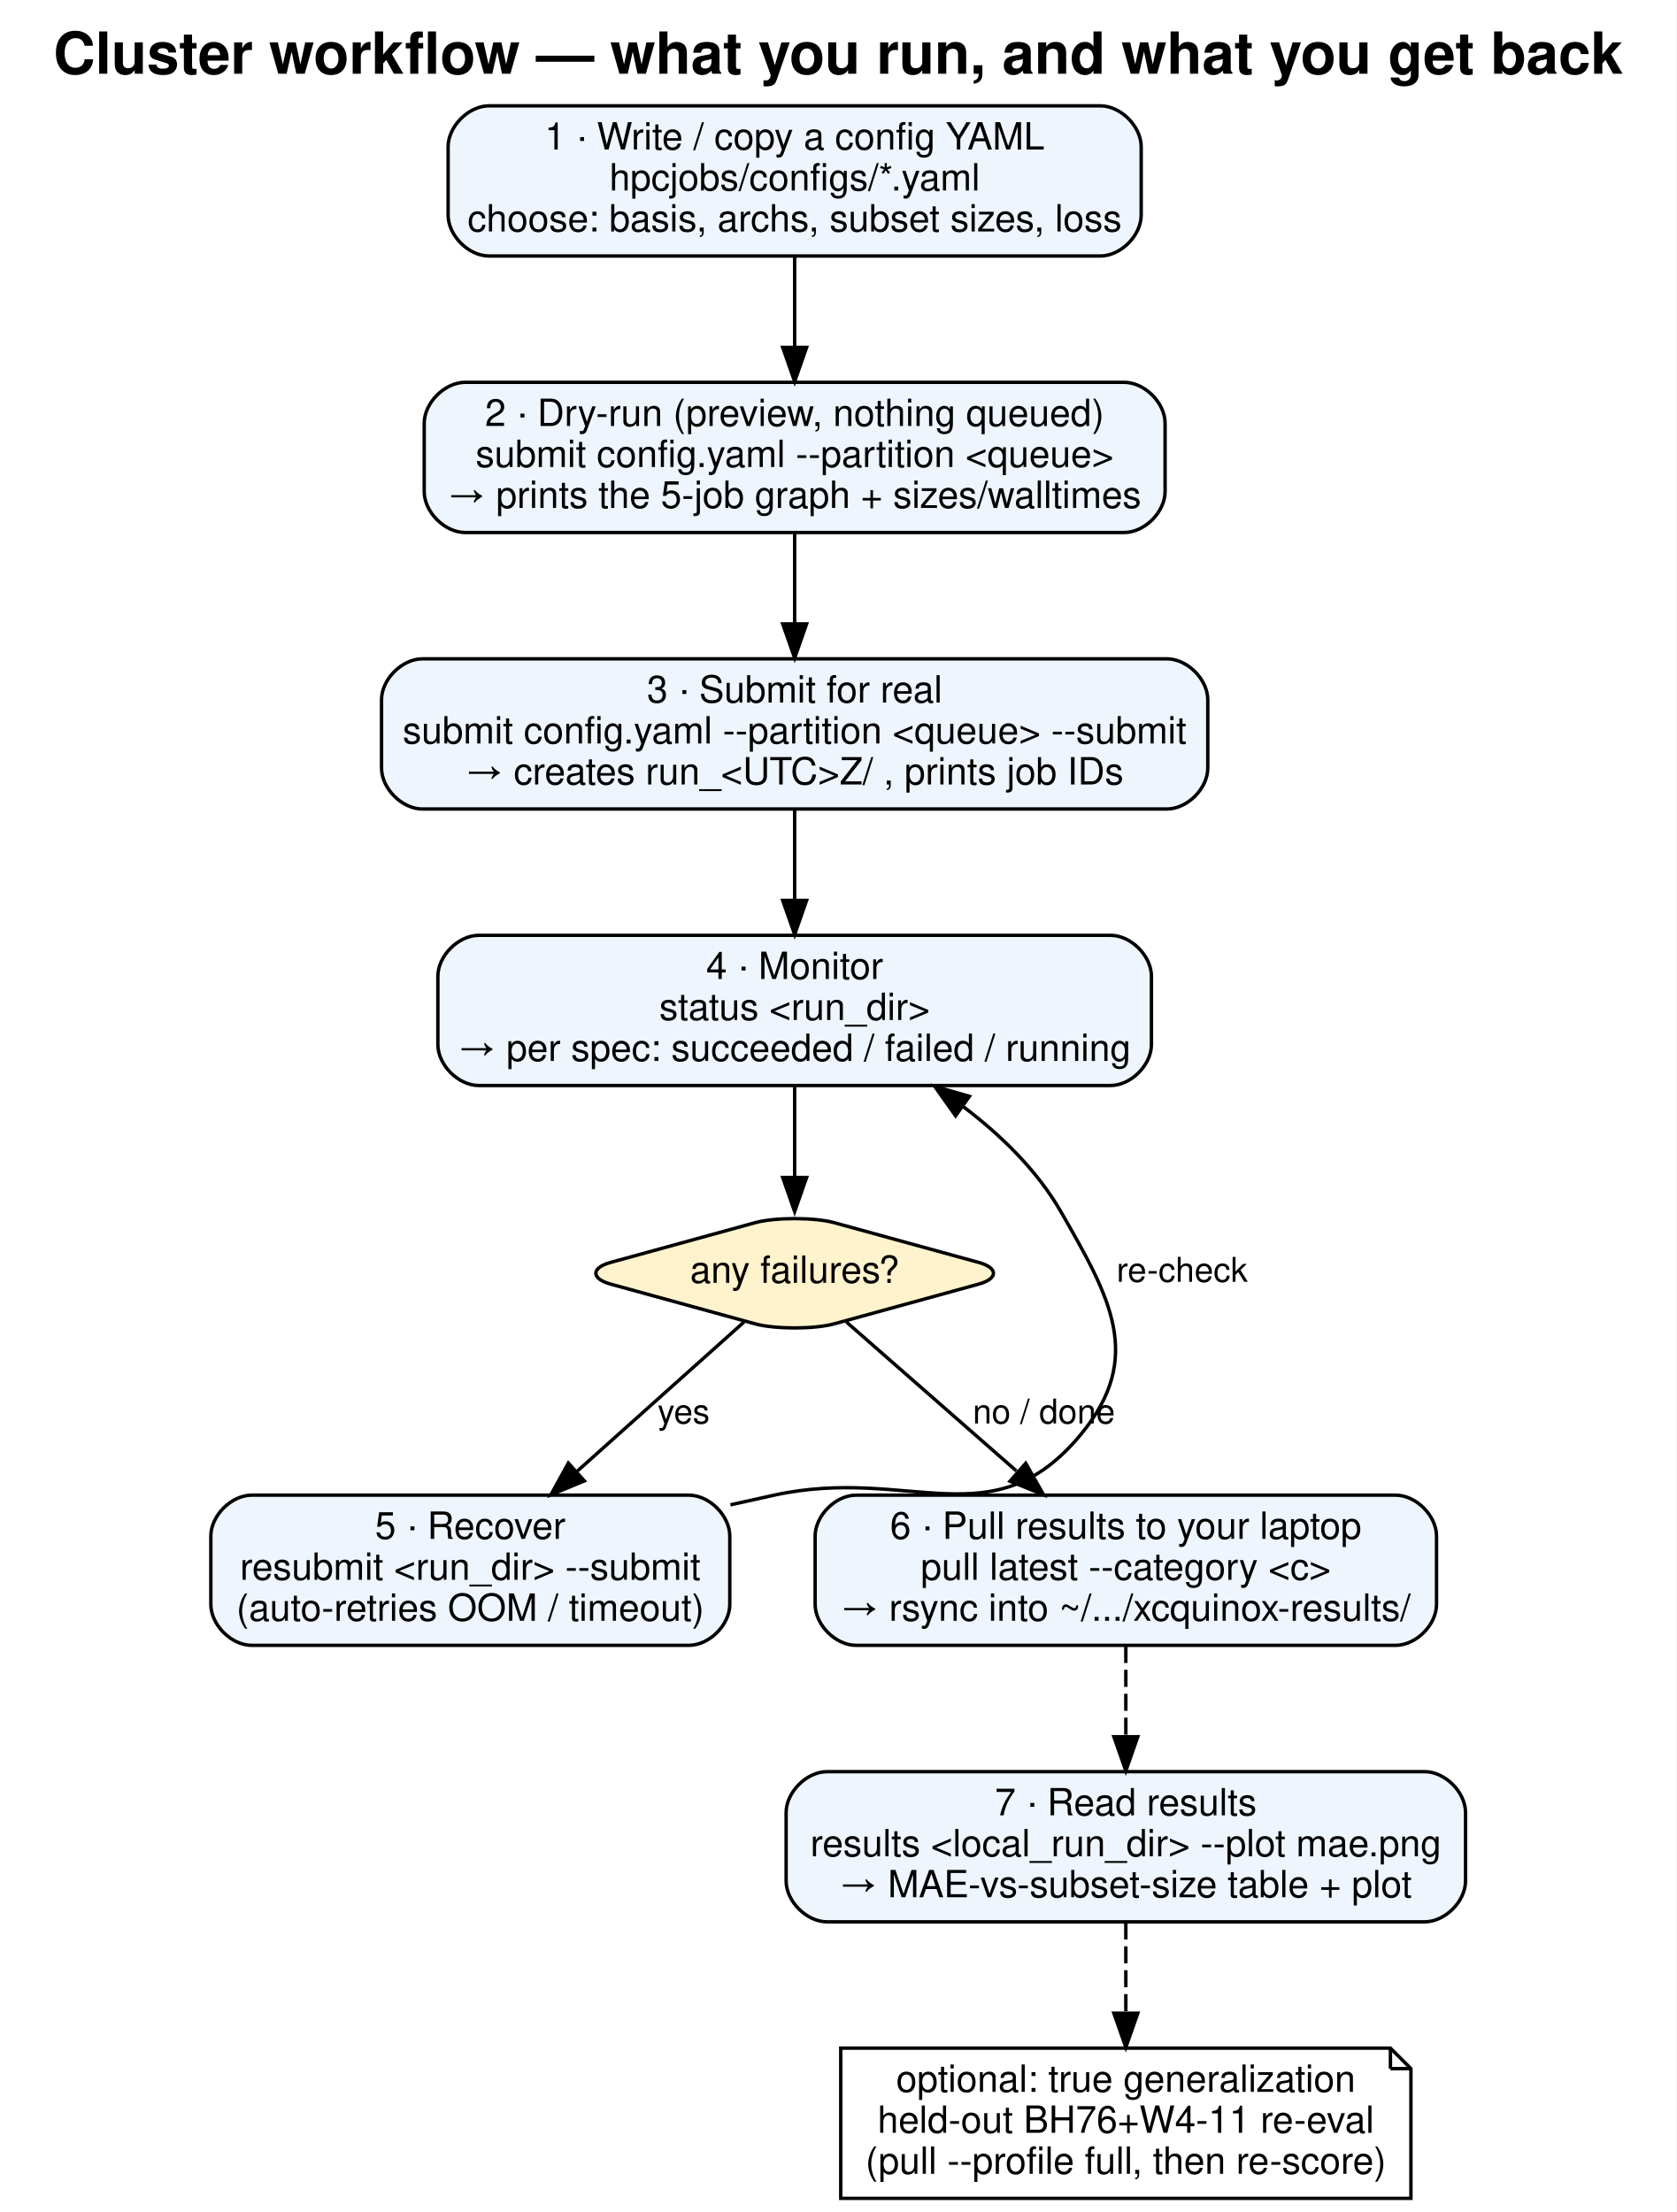
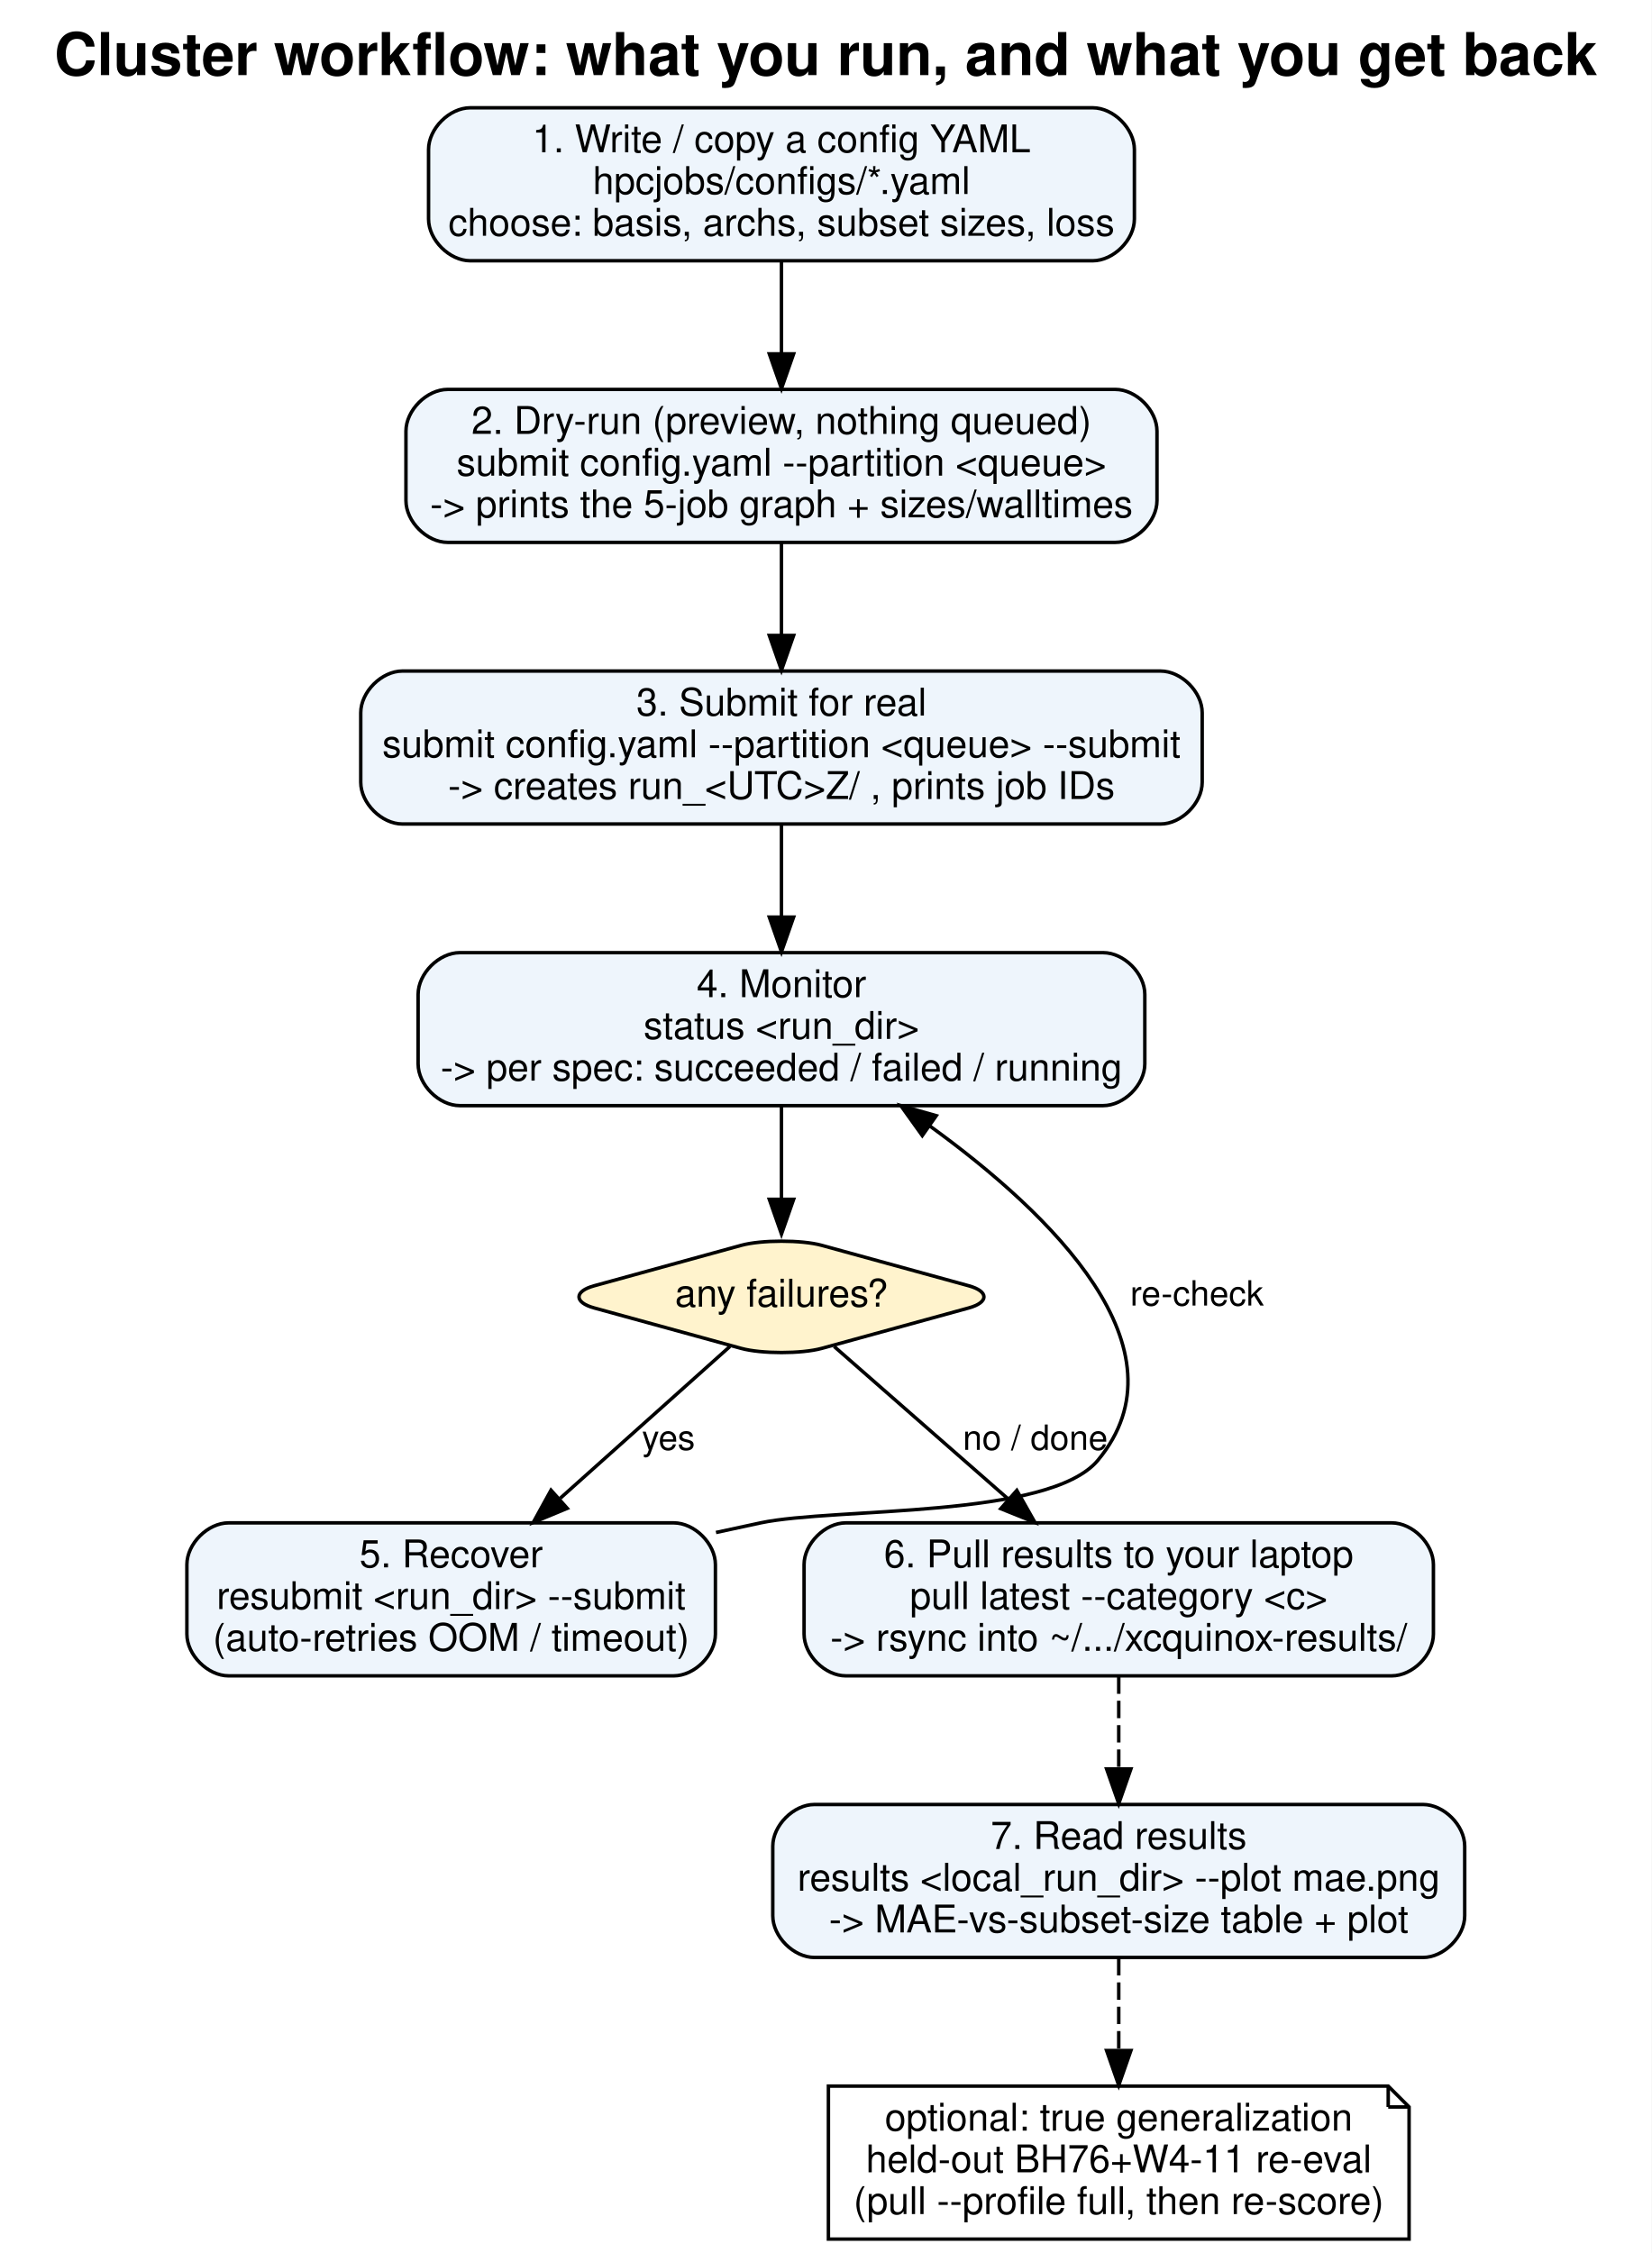
- <svg xmlns="http://www.w3.org/2000/svg" width="491pt" height="648pt" viewBox="0.00 0.00 491.00 648.00">
+ <svg xmlns="http://www.w3.org/2000/svg" width="475pt" height="648pt" viewBox="0.00 0.00 475.00 648.00">
  <g id="graph0" class="graph" transform="scale(1 1) rotate(0) translate(4 644)">
-     <polygon fill="white" stroke="transparent" points="-4,4 -4,-644 487,-644 487,4 -4,4" />
-     <text text-anchor="middle" x="241.5" y="-622.4" font-family="Helvetica,sans-Serif" font-weight="bold" font-size="17.00">Cluster workflow — what you run, and what you get back</text>
+     <polygon fill="white" stroke="transparent" points="-4,4 -4,-644 471,-644 471,4 -4,4" />
+     <text text-anchor="middle" x="233.5" y="-622.4" font-family="Helvetica,sans-Serif" font-weight="bold" font-size="17.00">Cluster workflow: what you run, and what you get back</text>
    <g id="node1" class="node">
-       <path fill="#eef5fc" stroke="black" d="M318.25,-613C318.25,-613 139.25,-613 139.25,-613 133.25,-613 127.25,-607 127.25,-601 127.25,-601 127.25,-581 127.25,-581 127.25,-575 133.25,-569 139.25,-569 139.25,-569 318.25,-569 318.25,-569 324.25,-569 330.25,-575 330.25,-581 330.25,-581 330.25,-601 330.25,-601 330.25,-607 324.25,-613 318.25,-613" />
-       <text text-anchor="middle" x="228.75" y="-600.2" font-family="Helvetica,sans-Serif" font-size="11.00">1 · Write / copy a config YAML</text>
-       <text text-anchor="middle" x="228.75" y="-588.2" font-family="Helvetica,sans-Serif" font-size="11.00">hpcjobs/configs/*.yaml</text>
-       <text text-anchor="middle" x="228.75" y="-576.2" font-family="Helvetica,sans-Serif" font-size="11.00">choose: basis, archs, subset sizes, loss</text>
+       <path fill="#eef5fc" stroke="black" d="M310.25,-613C310.25,-613 131.25,-613 131.25,-613 125.25,-613 119.25,-607 119.25,-601 119.25,-601 119.25,-581 119.25,-581 119.25,-575 125.25,-569 131.25,-569 131.25,-569 310.25,-569 310.25,-569 316.25,-569 322.25,-575 322.25,-581 322.25,-581 322.25,-601 322.25,-601 322.25,-607 316.25,-613 310.25,-613" />
+       <text text-anchor="middle" x="220.75" y="-600.2" font-family="Helvetica,sans-Serif" font-size="11.00">1. Write / copy a config YAML</text>
+       <text text-anchor="middle" x="220.75" y="-588.2" font-family="Helvetica,sans-Serif" font-size="11.00">hpcjobs/configs/*.yaml</text>
+       <text text-anchor="middle" x="220.75" y="-576.2" font-family="Helvetica,sans-Serif" font-size="11.00">choose: basis, archs, subset sizes, loss</text>
    </g>
    <g id="node2" class="node">
-       <path fill="#eef5fc" stroke="black" d="M325.25,-532C325.25,-532 132.25,-532 132.25,-532 126.25,-532 120.25,-526 120.25,-520 120.25,-520 120.25,-500 120.25,-500 120.25,-494 126.25,-488 132.25,-488 132.25,-488 325.25,-488 325.25,-488 331.25,-488 337.25,-494 337.25,-500 337.25,-500 337.25,-520 337.25,-520 337.25,-526 331.25,-532 325.25,-532" />
-       <text text-anchor="middle" x="228.75" y="-519.2" font-family="Helvetica,sans-Serif" font-size="11.00">2 · Dry-run (preview, nothing queued)</text>
-       <text text-anchor="middle" x="228.75" y="-507.2" font-family="Helvetica,sans-Serif" font-size="11.00">submit config.yaml --partition &lt;queue&gt;</text>
-       <text text-anchor="middle" x="228.75" y="-495.2" font-family="Helvetica,sans-Serif" font-size="11.00">→ prints the 5-job graph + sizes/walltimes</text>
+       <path fill="#eef5fc" stroke="black" d="M316.75,-532C316.75,-532 124.75,-532 124.75,-532 118.75,-532 112.75,-526 112.75,-520 112.75,-520 112.75,-500 112.75,-500 112.75,-494 118.75,-488 124.75,-488 124.75,-488 316.75,-488 316.75,-488 322.75,-488 328.75,-494 328.75,-500 328.75,-500 328.75,-520 328.75,-520 328.75,-526 322.75,-532 316.75,-532" />
+       <text text-anchor="middle" x="220.75" y="-519.2" font-family="Helvetica,sans-Serif" font-size="11.00">2. Dry-run (preview, nothing queued)</text>
+       <text text-anchor="middle" x="220.75" y="-507.2" font-family="Helvetica,sans-Serif" font-size="11.00">submit config.yaml --partition &lt;queue&gt;</text>
+       <text text-anchor="middle" x="220.75" y="-495.2" font-family="Helvetica,sans-Serif" font-size="11.00">-&gt; prints the 5-job graph + sizes/walltimes</text>
    </g>
    <g id="edge1" class="edge">
-       <path fill="none" stroke="black" d="M228.75,-568.83C228.75,-560.68 228.75,-551.2 228.75,-542.3" />
-       <polygon fill="black" stroke="black" points="232.25,-542.23 228.75,-532.23 225.25,-542.23 232.25,-542.23" />
+       <path fill="none" stroke="black" d="M220.75,-568.83C220.75,-560.68 220.75,-551.2 220.75,-542.3" />
+       <polygon fill="black" stroke="black" points="224.25,-542.23 220.75,-532.23 217.25,-542.23 224.25,-542.23" />
    </g>
    <g id="node3" class="node">
-       <path fill="#eef5fc" stroke="black" d="M337.75,-451C337.75,-451 119.75,-451 119.75,-451 113.75,-451 107.75,-445 107.75,-439 107.75,-439 107.75,-419 107.75,-419 107.75,-413 113.75,-407 119.75,-407 119.75,-407 337.75,-407 337.75,-407 343.75,-407 349.75,-413 349.75,-419 349.75,-419 349.75,-439 349.75,-439 349.75,-445 343.75,-451 337.75,-451" />
-       <text text-anchor="middle" x="228.75" y="-438.2" font-family="Helvetica,sans-Serif" font-size="11.00">3 · Submit for real</text>
-       <text text-anchor="middle" x="228.75" y="-426.2" font-family="Helvetica,sans-Serif" font-size="11.00">submit config.yaml --partition &lt;queue&gt; --submit</text>
-       <text text-anchor="middle" x="228.75" y="-414.2" font-family="Helvetica,sans-Serif" font-size="11.00">→ creates run_&lt;UTC&gt;Z/ , prints job IDs</text>
+       <path fill="#eef5fc" stroke="black" d="M329.75,-451C329.75,-451 111.75,-451 111.75,-451 105.75,-451 99.75,-445 99.75,-439 99.75,-439 99.75,-419 99.75,-419 99.75,-413 105.75,-407 111.75,-407 111.75,-407 329.75,-407 329.75,-407 335.75,-407 341.75,-413 341.75,-419 341.75,-419 341.75,-439 341.75,-439 341.75,-445 335.75,-451 329.75,-451" />
+       <text text-anchor="middle" x="220.75" y="-438.2" font-family="Helvetica,sans-Serif" font-size="11.00">3. Submit for real</text>
+       <text text-anchor="middle" x="220.75" y="-426.2" font-family="Helvetica,sans-Serif" font-size="11.00">submit config.yaml --partition &lt;queue&gt; --submit</text>
+       <text text-anchor="middle" x="220.75" y="-414.2" font-family="Helvetica,sans-Serif" font-size="11.00">-&gt; creates run_&lt;UTC&gt;Z/ , prints job IDs</text>
    </g>
    <g id="edge2" class="edge">
-       <path fill="none" stroke="black" d="M228.75,-487.83C228.75,-479.68 228.75,-470.2 228.75,-461.3" />
-       <polygon fill="black" stroke="black" points="232.25,-461.23 228.75,-451.23 225.25,-461.23 232.25,-461.23" />
+       <path fill="none" stroke="black" d="M220.75,-487.83C220.75,-479.68 220.75,-470.2 220.75,-461.3" />
+       <polygon fill="black" stroke="black" points="224.25,-461.23 220.75,-451.23 217.25,-461.23 224.25,-461.23" />
    </g>
    <g id="node4" class="node">
-       <path fill="#eef5fc" stroke="black" d="M321.25,-370C321.25,-370 136.25,-370 136.25,-370 130.25,-370 124.25,-364 124.25,-358 124.25,-358 124.25,-338 124.25,-338 124.25,-332 130.25,-326 136.25,-326 136.25,-326 321.25,-326 321.25,-326 327.25,-326 333.25,-332 333.25,-338 333.25,-338 333.25,-358 333.25,-358 333.25,-364 327.25,-370 321.25,-370" />
-       <text text-anchor="middle" x="228.75" y="-357.2" font-family="Helvetica,sans-Serif" font-size="11.00">4 · Monitor</text>
-       <text text-anchor="middle" x="228.75" y="-345.2" font-family="Helvetica,sans-Serif" font-size="11.00">status &lt;run_dir&gt;</text>
-       <text text-anchor="middle" x="228.75" y="-333.2" font-family="Helvetica,sans-Serif" font-size="11.00">→ per spec: succeeded / failed / running</text>
+       <path fill="#eef5fc" stroke="black" d="M313.25,-370C313.25,-370 128.25,-370 128.25,-370 122.25,-370 116.25,-364 116.25,-358 116.25,-358 116.25,-338 116.25,-338 116.25,-332 122.25,-326 128.25,-326 128.25,-326 313.25,-326 313.25,-326 319.25,-326 325.25,-332 325.25,-338 325.25,-338 325.25,-358 325.25,-358 325.25,-364 319.25,-370 313.25,-370" />
+       <text text-anchor="middle" x="220.75" y="-357.2" font-family="Helvetica,sans-Serif" font-size="11.00">4. Monitor</text>
+       <text text-anchor="middle" x="220.75" y="-345.2" font-family="Helvetica,sans-Serif" font-size="11.00">status &lt;run_dir&gt;</text>
+       <text text-anchor="middle" x="220.75" y="-333.2" font-family="Helvetica,sans-Serif" font-size="11.00">-&gt; per spec: succeeded / failed / running</text>
    </g>
    <g id="edge3" class="edge">
-       <path fill="none" stroke="black" d="M228.75,-406.83C228.75,-398.68 228.75,-389.2 228.75,-380.3" />
-       <polygon fill="black" stroke="black" points="232.25,-380.23 228.75,-370.23 225.25,-380.23 232.25,-380.23" />
+       <path fill="none" stroke="black" d="M220.75,-406.83C220.75,-398.68 220.75,-389.2 220.75,-380.3" />
+       <polygon fill="black" stroke="black" points="224.25,-380.23 220.75,-370.23 217.25,-380.23 224.25,-380.23" />
    </g>
    <g id="node5" class="node">
-       <path fill="#fff3cd" stroke="black" d="M217.18,-285.82C217.18,-285.82 174.86,-274.18 174.86,-274.18 169.07,-272.59 169.07,-269.41 174.86,-267.82 174.86,-267.82 217.18,-256.18 217.18,-256.18 222.96,-254.59 234.54,-254.59 240.32,-256.18 240.32,-256.18 282.64,-267.82 282.64,-267.82 288.43,-269.41 288.43,-272.59 282.64,-274.18 282.64,-274.18 240.32,-285.82 240.32,-285.82 234.54,-287.41 222.96,-287.41 217.18,-285.82" />
-       <text text-anchor="middle" x="228.75" y="-268.2" font-family="Helvetica,sans-Serif" font-size="11.00">any failures?</text>
+       <path fill="#fff3cd" stroke="black" d="M209.18,-285.82C209.18,-285.82 166.86,-274.18 166.86,-274.18 161.07,-272.59 161.07,-269.41 166.86,-267.82 166.86,-267.82 209.18,-256.18 209.18,-256.18 214.96,-254.59 226.54,-254.59 232.32,-256.18 232.32,-256.18 274.64,-267.82 274.64,-267.82 280.43,-269.41 280.43,-272.59 274.64,-274.18 274.64,-274.18 232.32,-285.82 232.32,-285.82 226.54,-287.41 214.96,-287.41 209.18,-285.82" />
+       <text text-anchor="middle" x="220.75" y="-268.2" font-family="Helvetica,sans-Serif" font-size="11.00">any failures?</text>
    </g>
    <g id="edge4" class="edge">
-       <path fill="none" stroke="black" d="M228.75,-325.71C228.75,-317.46 228.75,-307.91 228.75,-299.17" />
-       <polygon fill="black" stroke="black" points="232.25,-299.06 228.75,-289.06 225.25,-299.06 232.25,-299.06" />
+       <path fill="none" stroke="black" d="M220.75,-325.71C220.75,-317.46 220.75,-307.91 220.75,-299.17" />
+       <polygon fill="black" stroke="black" points="224.25,-299.06 220.75,-289.06 217.25,-299.06 224.25,-299.06" />
    </g>
    <g id="node6" class="node">
-       <path fill="#eef5fc" stroke="black" d="M197.75,-206C197.75,-206 69.75,-206 69.75,-206 63.75,-206 57.75,-200 57.75,-194 57.75,-194 57.75,-174 57.75,-174 57.75,-168 63.75,-162 69.75,-162 69.75,-162 197.75,-162 197.75,-162 203.75,-162 209.75,-168 209.75,-174 209.75,-174 209.75,-194 209.75,-194 209.75,-200 203.75,-206 197.75,-206" />
-       <text text-anchor="middle" x="133.75" y="-193.2" font-family="Helvetica,sans-Serif" font-size="11.00">5 · Recover</text>
-       <text text-anchor="middle" x="133.75" y="-181.2" font-family="Helvetica,sans-Serif" font-size="11.00">resubmit &lt;run_dir&gt; --submit</text>
-       <text text-anchor="middle" x="133.75" y="-169.2" font-family="Helvetica,sans-Serif" font-size="11.00">(auto-retries OOM / timeout)</text>
+       <path fill="#eef5fc" stroke="black" d="M189.75,-206C189.75,-206 61.75,-206 61.75,-206 55.75,-206 49.75,-200 49.75,-194 49.75,-194 49.75,-174 49.75,-174 49.75,-168 55.75,-162 61.75,-162 61.75,-162 189.75,-162 189.75,-162 195.75,-162 201.75,-168 201.75,-174 201.75,-174 201.75,-194 201.75,-194 201.75,-200 195.75,-206 189.75,-206" />
+       <text text-anchor="middle" x="125.75" y="-193.2" font-family="Helvetica,sans-Serif" font-size="11.00">5. Recover</text>
+       <text text-anchor="middle" x="125.75" y="-181.2" font-family="Helvetica,sans-Serif" font-size="11.00">resubmit &lt;run_dir&gt; --submit</text>
+       <text text-anchor="middle" x="125.75" y="-169.2" font-family="Helvetica,sans-Serif" font-size="11.00">(auto-retries OOM / timeout)</text>
    </g>
    <g id="edge5" class="edge">
-       <path fill="none" stroke="black" d="M213.91,-256.72C200.9,-245.08 181.56,-227.78 165.14,-213.09" />
-       <polygon fill="black" stroke="black" points="167.14,-210.18 157.36,-206.12 162.47,-215.4 167.14,-210.18" />
-       <text text-anchor="middle" x="196.25" y="-227" font-family="Helvetica,sans-Serif" font-size="10.00"> yes</text>
+       <path fill="none" stroke="black" d="M205.91,-256.72C192.9,-245.08 173.56,-227.78 157.14,-213.09" />
+       <polygon fill="black" stroke="black" points="159.14,-210.18 149.36,-206.12 154.47,-215.4 159.14,-210.18" />
+       <text text-anchor="middle" x="188.25" y="-227" font-family="Helvetica,sans-Serif" font-size="10.00"> yes</text>
    </g>
    <g id="node7" class="node">
-       <path fill="#eef5fc" stroke="black" d="M404.75,-206C404.75,-206 246.75,-206 246.75,-206 240.75,-206 234.75,-200 234.75,-194 234.75,-194 234.75,-174 234.75,-174 234.75,-168 240.75,-162 246.75,-162 246.75,-162 404.75,-162 404.75,-162 410.75,-162 416.75,-168 416.75,-174 416.75,-174 416.75,-194 416.75,-194 416.75,-200 410.75,-206 404.75,-206" />
-       <text text-anchor="middle" x="325.75" y="-193.2" font-family="Helvetica,sans-Serif" font-size="11.00">6 · Pull results to your laptop</text>
-       <text text-anchor="middle" x="325.75" y="-181.2" font-family="Helvetica,sans-Serif" font-size="11.00">pull latest --category &lt;c&gt;</text>
-       <text text-anchor="middle" x="325.75" y="-169.2" font-family="Helvetica,sans-Serif" font-size="11.00">→ rsync into ~/.../xcquinox-results/</text>
+       <path fill="#eef5fc" stroke="black" d="M396.25,-206C396.25,-206 239.25,-206 239.25,-206 233.25,-206 227.25,-200 227.25,-194 227.25,-194 227.25,-174 227.25,-174 227.25,-168 233.25,-162 239.25,-162 239.25,-162 396.25,-162 396.25,-162 402.25,-162 408.25,-168 408.25,-174 408.25,-174 408.25,-194 408.25,-194 408.25,-200 402.25,-206 396.25,-206" />
+       <text text-anchor="middle" x="317.75" y="-193.2" font-family="Helvetica,sans-Serif" font-size="11.00">6. Pull results to your laptop</text>
+       <text text-anchor="middle" x="317.75" y="-181.2" font-family="Helvetica,sans-Serif" font-size="11.00">pull latest --category &lt;c&gt;</text>
+       <text text-anchor="middle" x="317.75" y="-169.2" font-family="Helvetica,sans-Serif" font-size="11.00">-&gt; rsync into ~/.../xcquinox-results/</text>
    </g>
    <g id="edge7" class="edge">
-       <path fill="none" stroke="black" d="M243.91,-256.72C257.19,-245.08 276.93,-227.78 293.7,-213.09" />
-       <polygon fill="black" stroke="black" points="296.43,-215.34 301.65,-206.12 291.82,-210.08 296.43,-215.34" />
-       <text text-anchor="middle" x="301.75" y="-227" font-family="Helvetica,sans-Serif" font-size="10.00"> no / done</text>
+       <path fill="none" stroke="black" d="M235.91,-256.72C249.19,-245.08 268.93,-227.78 285.7,-213.09" />
+       <polygon fill="black" stroke="black" points="288.43,-215.34 293.65,-206.12 283.82,-210.08 288.43,-215.34" />
+       <text text-anchor="middle" x="293.75" y="-227" font-family="Helvetica,sans-Serif" font-size="10.00"> no / done</text>
    </g>
    <g id="edge6" class="edge">
-       <path fill="none" stroke="black" d="M209.93,-203.16C214.27,-204.13 218.56,-205.09 222.75,-206 262.61,-214.69 286.89,-192.45 312.75,-224 331.14,-246.44 321.19,-263.84 306.75,-289 299.79,-301.13 289.16,-311.49 277.96,-319.94" />
-       <polygon fill="black" stroke="black" points="275.89,-317.12 269.76,-325.77 279.94,-322.83 275.89,-317.12" />
-       <text text-anchor="middle" x="342.25" y="-268.5" font-family="Helvetica,sans-Serif" font-size="10.00"> re-check</text>
+       <path fill="none" stroke="black" d="M201.92,-203.23C206.26,-204.19 210.56,-205.12 214.75,-206 236.2,-210.52 297.73,-207.14 311.75,-224 338.32,-255.96 298.42,-294.79 263.38,-320.17" />
+       <polygon fill="black" stroke="black" points="261.25,-317.38 255.08,-326 265.27,-323.11 261.25,-317.38" />
+       <text text-anchor="middle" x="340.25" y="-268.5" font-family="Helvetica,sans-Serif" font-size="10.00"> re-check</text>
    </g>
    <g id="node8" class="node">
-       <path fill="#eef5fc" stroke="black" d="M413.25,-125C413.25,-125 238.25,-125 238.25,-125 232.25,-125 226.25,-119 226.25,-113 226.25,-113 226.25,-93 226.25,-93 226.25,-87 232.25,-81 238.25,-81 238.25,-81 413.25,-81 413.25,-81 419.25,-81 425.25,-87 425.25,-93 425.25,-93 425.25,-113 425.25,-113 425.25,-119 419.25,-125 413.25,-125" />
-       <text text-anchor="middle" x="325.75" y="-112.2" font-family="Helvetica,sans-Serif" font-size="11.00">7 · Read results</text>
-       <text text-anchor="middle" x="325.75" y="-100.2" font-family="Helvetica,sans-Serif" font-size="11.00">results &lt;local_run_dir&gt; --plot mae.png</text>
-       <text text-anchor="middle" x="325.75" y="-88.2" font-family="Helvetica,sans-Serif" font-size="11.00">→ MAE-vs-subset-size table + plot</text>
+       <path fill="#eef5fc" stroke="black" d="M405.25,-125C405.25,-125 230.25,-125 230.25,-125 224.25,-125 218.25,-119 218.25,-113 218.25,-113 218.25,-93 218.25,-93 218.25,-87 224.25,-81 230.25,-81 230.25,-81 405.25,-81 405.25,-81 411.25,-81 417.25,-87 417.25,-93 417.25,-93 417.25,-113 417.25,-113 417.25,-119 411.25,-125 405.25,-125" />
+       <text text-anchor="middle" x="317.75" y="-112.2" font-family="Helvetica,sans-Serif" font-size="11.00">7. Read results</text>
+       <text text-anchor="middle" x="317.75" y="-100.2" font-family="Helvetica,sans-Serif" font-size="11.00">results &lt;local_run_dir&gt; --plot mae.png</text>
+       <text text-anchor="middle" x="317.75" y="-88.2" font-family="Helvetica,sans-Serif" font-size="11.00">-&gt; MAE-vs-subset-size table + plot</text>
    </g>
    <g id="edge8" class="edge">
-       <path fill="none" stroke="black" stroke-dasharray="5,2" d="M325.75,-161.83C325.75,-153.68 325.75,-144.2 325.75,-135.3" />
-       <polygon fill="black" stroke="black" points="329.25,-135.23 325.75,-125.23 322.25,-135.23 329.25,-135.23" />
+       <path fill="none" stroke="black" stroke-dasharray="5,2" d="M317.75,-161.83C317.75,-153.68 317.75,-144.2 317.75,-135.3" />
+       <polygon fill="black" stroke="black" points="321.25,-135.23 317.75,-125.23 314.25,-135.23 321.25,-135.23" />
    </g>
    <g id="node9" class="node">
-       <polygon fill="#ffffff" stroke="black" points="403.25,-44 242.25,-44 242.25,0 409.25,0 409.25,-38 403.25,-44" />
-       <polyline fill="none" stroke="black" points="403.25,-44 403.25,-38 " />
-       <polyline fill="none" stroke="black" points="409.25,-38 403.25,-38 " />
-       <text text-anchor="middle" x="325.75" y="-31.2" font-family="Helvetica,sans-Serif" font-size="11.00">optional: true generalization</text>
-       <text text-anchor="middle" x="325.75" y="-19.2" font-family="Helvetica,sans-Serif" font-size="11.00">held-out BH76+W4-11 re-eval</text>
-       <text text-anchor="middle" x="325.75" y="-7.2" font-family="Helvetica,sans-Serif" font-size="11.00">(pull --profile full, then re-score)</text>
+       <polygon fill="#ffffff" stroke="black" points="395.25,-44 234.25,-44 234.25,0 401.25,0 401.25,-38 395.25,-44" />
+       <polyline fill="none" stroke="black" points="395.25,-44 395.25,-38 " />
+       <polyline fill="none" stroke="black" points="401.25,-38 395.25,-38 " />
+       <text text-anchor="middle" x="317.75" y="-31.2" font-family="Helvetica,sans-Serif" font-size="11.00">optional: true generalization</text>
+       <text text-anchor="middle" x="317.75" y="-19.2" font-family="Helvetica,sans-Serif" font-size="11.00">held-out BH76+W4-11 re-eval</text>
+       <text text-anchor="middle" x="317.75" y="-7.2" font-family="Helvetica,sans-Serif" font-size="11.00">(pull --profile full, then re-score)</text>
    </g>
    <g id="edge9" class="edge">
-       <path fill="none" stroke="black" stroke-dasharray="5,2" d="M325.75,-80.83C325.75,-72.68 325.75,-63.2 325.75,-54.3" />
-       <polygon fill="black" stroke="black" points="329.25,-54.23 325.75,-44.23 322.25,-54.23 329.25,-54.23" />
+       <path fill="none" stroke="black" stroke-dasharray="5,2" d="M317.75,-80.83C317.75,-72.68 317.75,-63.2 317.75,-54.3" />
+       <polygon fill="black" stroke="black" points="321.25,-54.23 317.75,-44.23 314.25,-54.23 321.25,-54.23" />
    </g>
  </g>
</svg>
